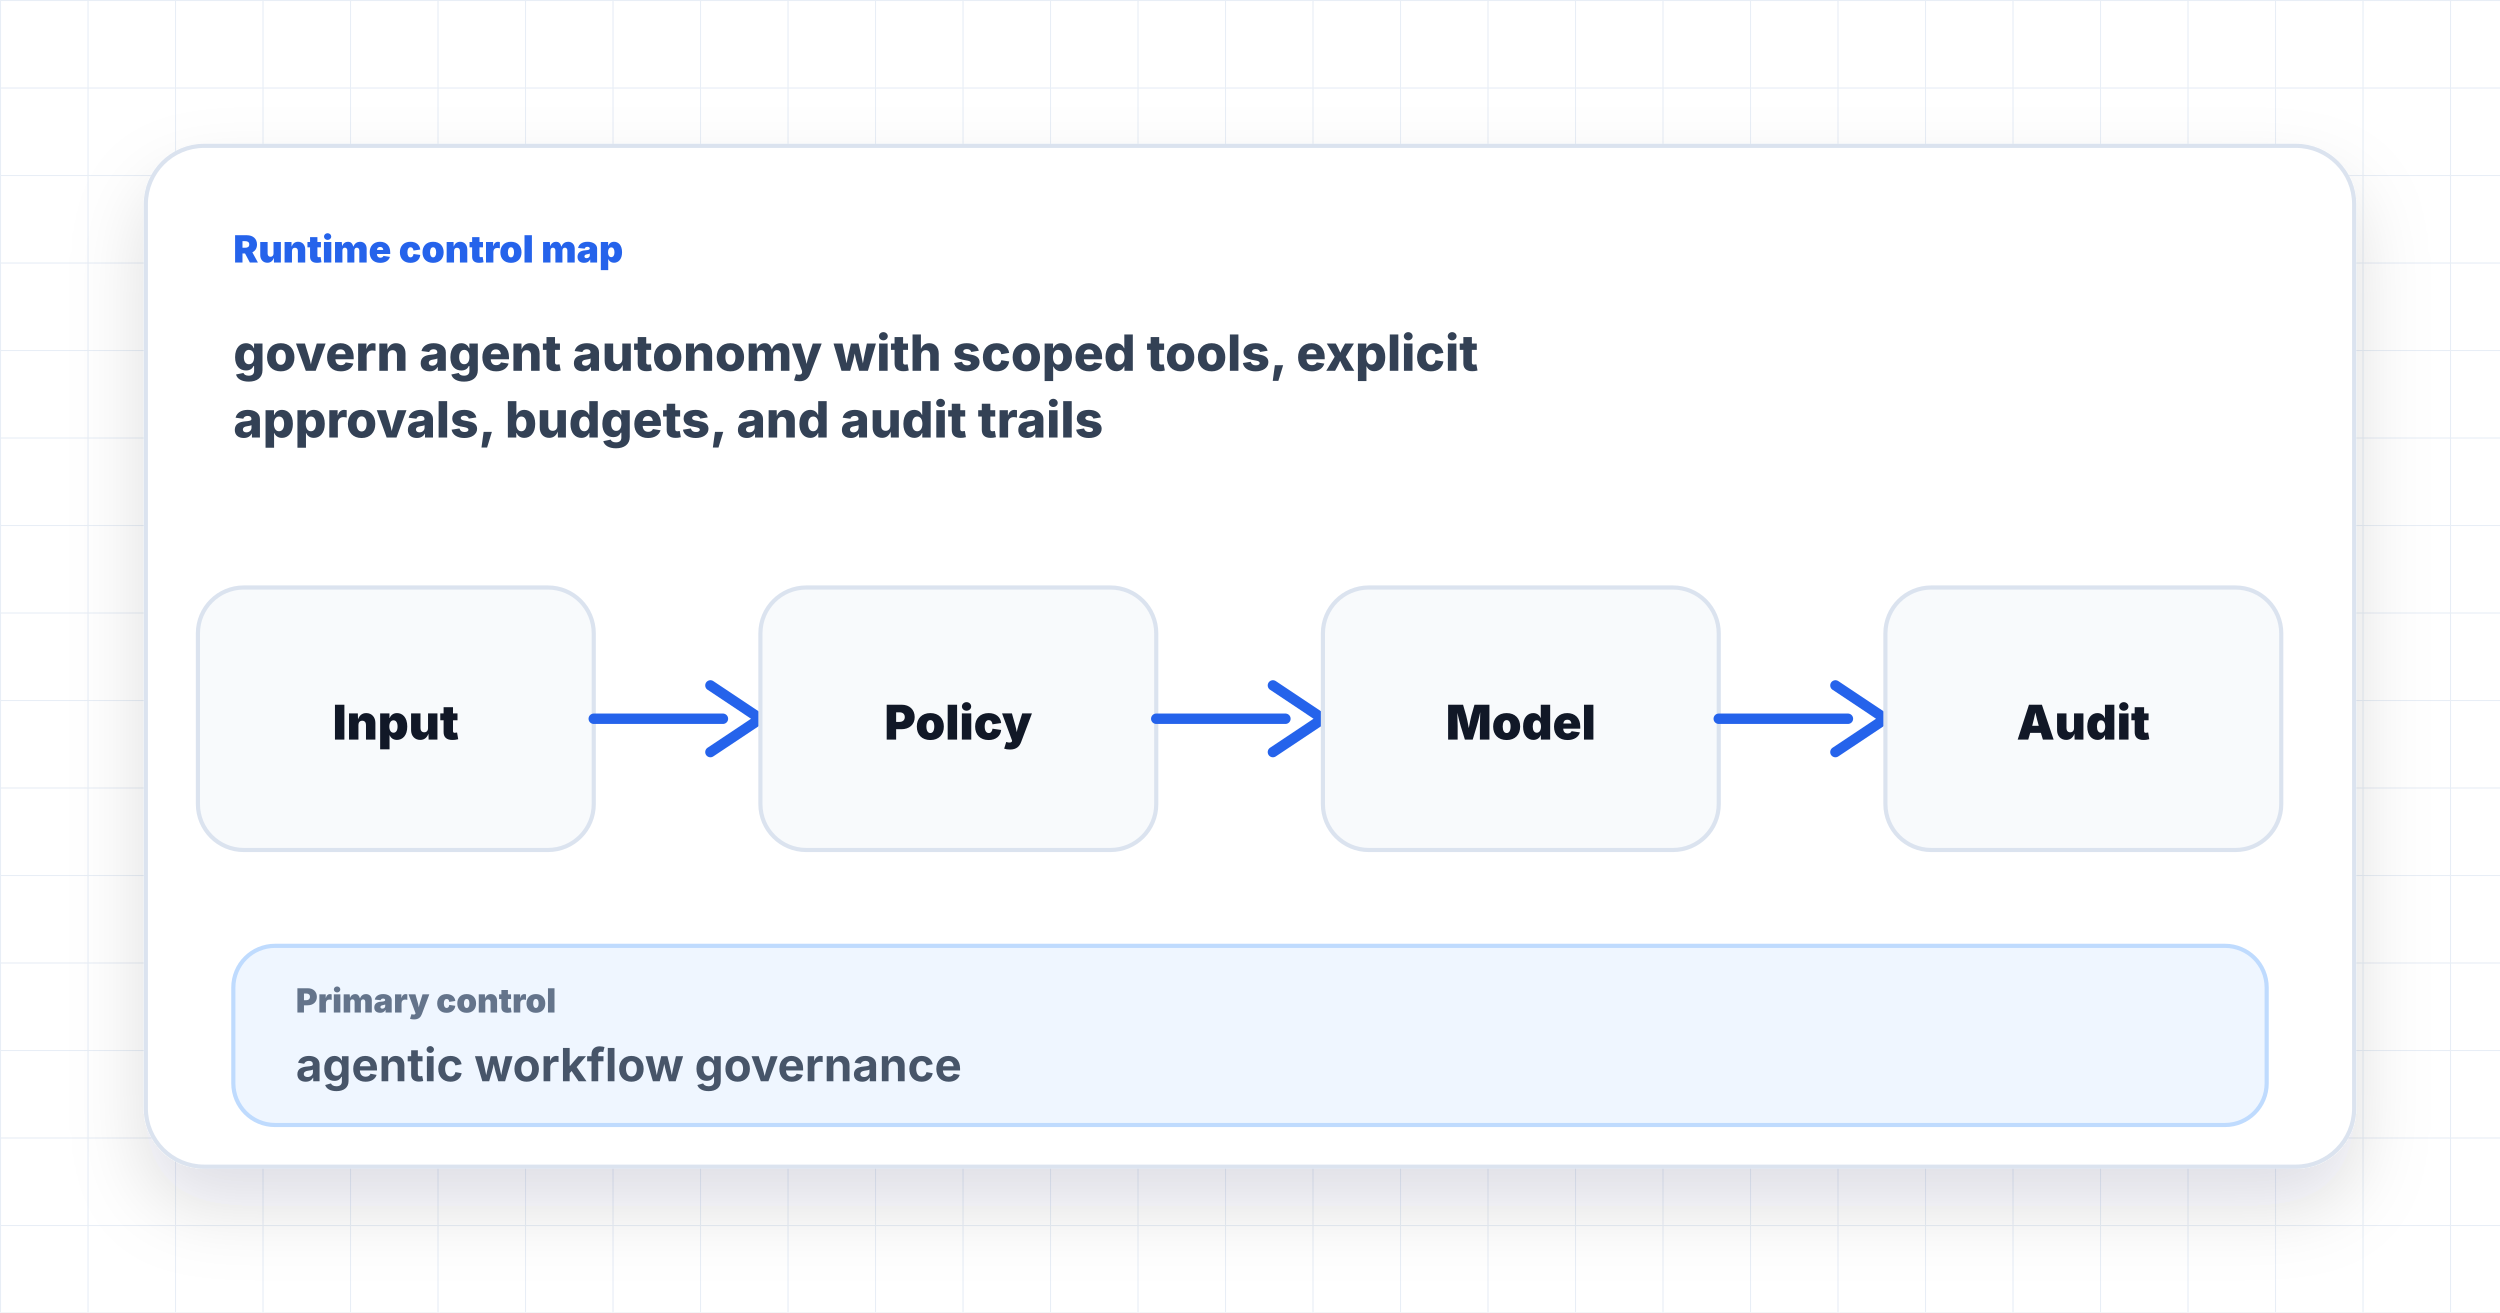
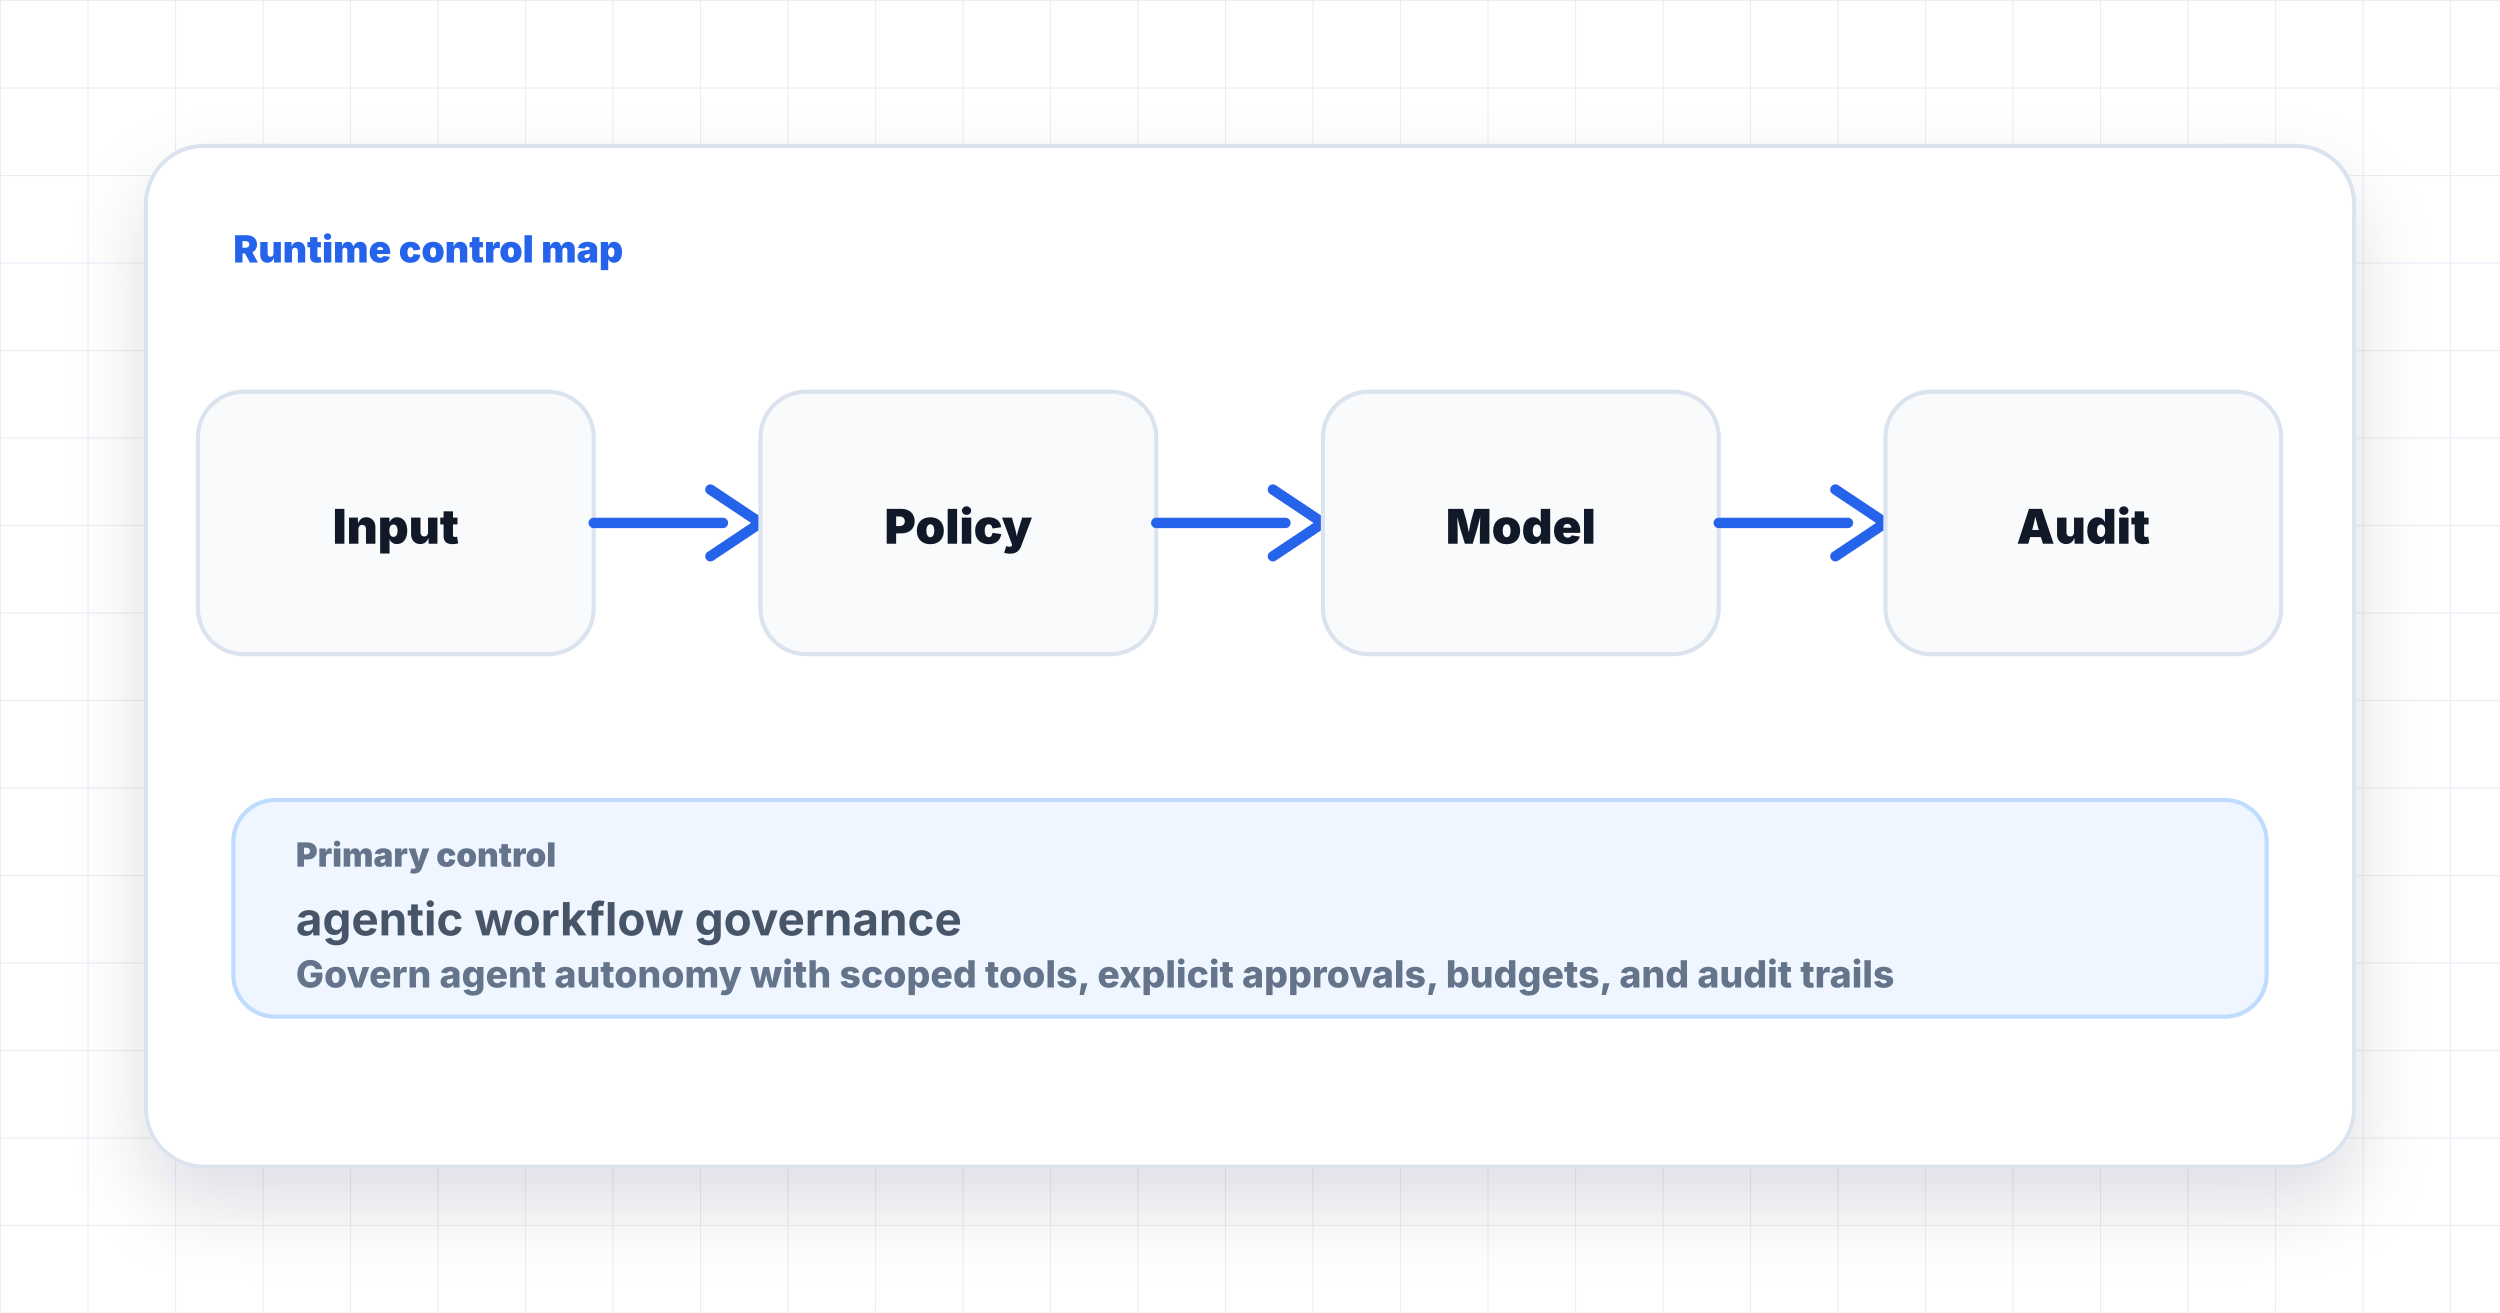
<svg xmlns="http://www.w3.org/2000/svg" width="1200" height="630" viewBox="0 0 1200 630" role="img" aria-label="agentic ai governance control map">
  <style>
            .eyebrow { font: 900 18px Inter, Arial, sans-serif; letter-spacing: 0; text-transform: uppercase; fill: #2563eb; }
            .title { font: 950 58px Inter, Arial, sans-serif; letter-spacing: 0; fill: #111827; }
            .subtitle { font: 800 24px Inter, Arial, sans-serif; fill: #334155; }
            .body { font: 700 22px Inter, Arial, sans-serif; fill: #475569; }
            .small { font: 800 18px Inter, Arial, sans-serif; fill: #64748b; }
            .label { font: 900 16px Inter, Arial, sans-serif; fill: #64748b; }
            .metric { font: 950 28px Inter, Arial, sans-serif; }
            .node { font: 950 23px Inter, Arial, sans-serif; fill: #111827; }
            .check { font: 800 18px Inter, Arial, sans-serif; fill: #334155; }
        </style>
  <defs>
    <pattern id="grid" width="42" height="42" patternUnits="userSpaceOnUse">
      <path d="M 42 0 L 0 0 0 42" fill="none" stroke="#e8eef6" stroke-width="1" />
    </pattern>
    <filter id="shadow" x="-20%" y="-20%" width="140%" height="150%">
      <feDropShadow dx="0" dy="18" stdDeviation="18" flood-color="#0f172a" flood-opacity="0.13" />
    </filter>
  </defs>
  <rect width="1200" height="630" fill="#ffffff" />
  <rect width="1200" height="630" fill="url(#grid)" />
  <rect x="70" y="70" width="1060" height="490" rx="28" fill="#ffffff" stroke="#dbe3ef" stroke-width="2" filter="url(#shadow)" />
  <text class="eyebrow" x="112" y="126">Runtime control map</text>
-   <text class="subtitle" x="112" y="178">
-     <tspan x="112" dy="0">govern agent autonomy with scoped tools, explicit</tspan>
-     <tspan x="112" dy="32">approvals, budgets, and audit trails</tspan>
-   </text>
-   <rect x="95" y="282" width="190" height="126" rx="22" fill="#f8fafc" stroke="#dbe3ef" stroke-width="2" />
-   <text class="node" x="190" y="355" text-anchor="middle">Input</text>
-   <path d="M 285 345 L 347 345" stroke="#2563eb" stroke-width="5" stroke-linecap="round" />
-   <path d="M 341 329 L 365 345 L 341 361" fill="none" stroke="#2563eb" stroke-width="5" stroke-linecap="round" stroke-linejoin="round" />
-   <rect x="365" y="282" width="190" height="126" rx="22" fill="#f8fafc" stroke="#dbe3ef" stroke-width="2" />
-   <text class="node" x="460" y="355" text-anchor="middle">Policy</text>
-   <path d="M 555 345 L 617 345" stroke="#2563eb" stroke-width="5" stroke-linecap="round" />
-   <path d="M 611 329 L 635 345 L 611 361" fill="none" stroke="#2563eb" stroke-width="5" stroke-linecap="round" stroke-linejoin="round" />
-   <rect x="635" y="282" width="190" height="126" rx="22" fill="#f8fafc" stroke="#dbe3ef" stroke-width="2" />
-   <text class="node" x="730" y="355" text-anchor="middle">Model</text>
-   <path d="M 825 345 L 887 345" stroke="#2563eb" stroke-width="5" stroke-linecap="round" />
-   <path d="M 881 329 L 905 345 L 881 361" fill="none" stroke="#2563eb" stroke-width="5" stroke-linecap="round" stroke-linejoin="round" />
-   <rect x="905" y="282" width="190" height="126" rx="22" fill="#f8fafc" stroke="#dbe3ef" stroke-width="2" />
-   <text class="node" x="1000" y="355" text-anchor="middle">Audit</text>
-   <rect x="112" y="454" width="976" height="86" rx="20" fill="#eff6ff" stroke="#bfdbfe" stroke-width="2" />
-   <text class="label" x="142" y="486">Primary control</text>
-   <text class="body" x="142" y="519">
+   <rect x="95" y="188" width="190" height="126" rx="22" fill="#f8fafc" stroke="#dbe3ef" stroke-width="2" />
+   <text class="node" x="190" y="261" text-anchor="middle">Input</text>
+   <path d="M 285 251 L 347 251" stroke="#2563eb" stroke-width="5" stroke-linecap="round" />
+   <path d="M 341 235 L 365 251 L 341 267" fill="none" stroke="#2563eb" stroke-width="5" stroke-linecap="round" stroke-linejoin="round" />
+   <rect x="365" y="188" width="190" height="126" rx="22" fill="#f8fafc" stroke="#dbe3ef" stroke-width="2" />
+   <text class="node" x="460" y="261" text-anchor="middle">Policy</text>
+   <path d="M 555 251 L 617 251" stroke="#2563eb" stroke-width="5" stroke-linecap="round" />
+   <path d="M 611 235 L 635 251 L 611 267" fill="none" stroke="#2563eb" stroke-width="5" stroke-linecap="round" stroke-linejoin="round" />
+   <rect x="635" y="188" width="190" height="126" rx="22" fill="#f8fafc" stroke="#dbe3ef" stroke-width="2" />
+   <text class="node" x="730" y="261" text-anchor="middle">Model</text>
+   <path d="M 825 251 L 887 251" stroke="#2563eb" stroke-width="5" stroke-linecap="round" />
+   <path d="M 881 235 L 905 251 L 881 267" fill="none" stroke="#2563eb" stroke-width="5" stroke-linecap="round" stroke-linejoin="round" />
+   <rect x="905" y="188" width="190" height="126" rx="22" fill="#f8fafc" stroke="#dbe3ef" stroke-width="2" />
+   <text class="node" x="1000" y="261" text-anchor="middle">Audit</text>
+   <rect x="112" y="384" width="976" height="104" rx="20" fill="#eff6ff" stroke="#bfdbfe" stroke-width="2" />
+   <text class="label" x="142" y="416">Primary control</text>
+   <text class="body" x="142" y="449">
    <tspan x="142" dy="0">agentic workflow governance</tspan>
  </text>
+   <text class="small" x="142" y="474">
+     <tspan x="142" dy="0">Govern agent autonomy with scoped tools, explicit approvals, budgets, and audit trails</tspan>
+   </text>
</svg>
